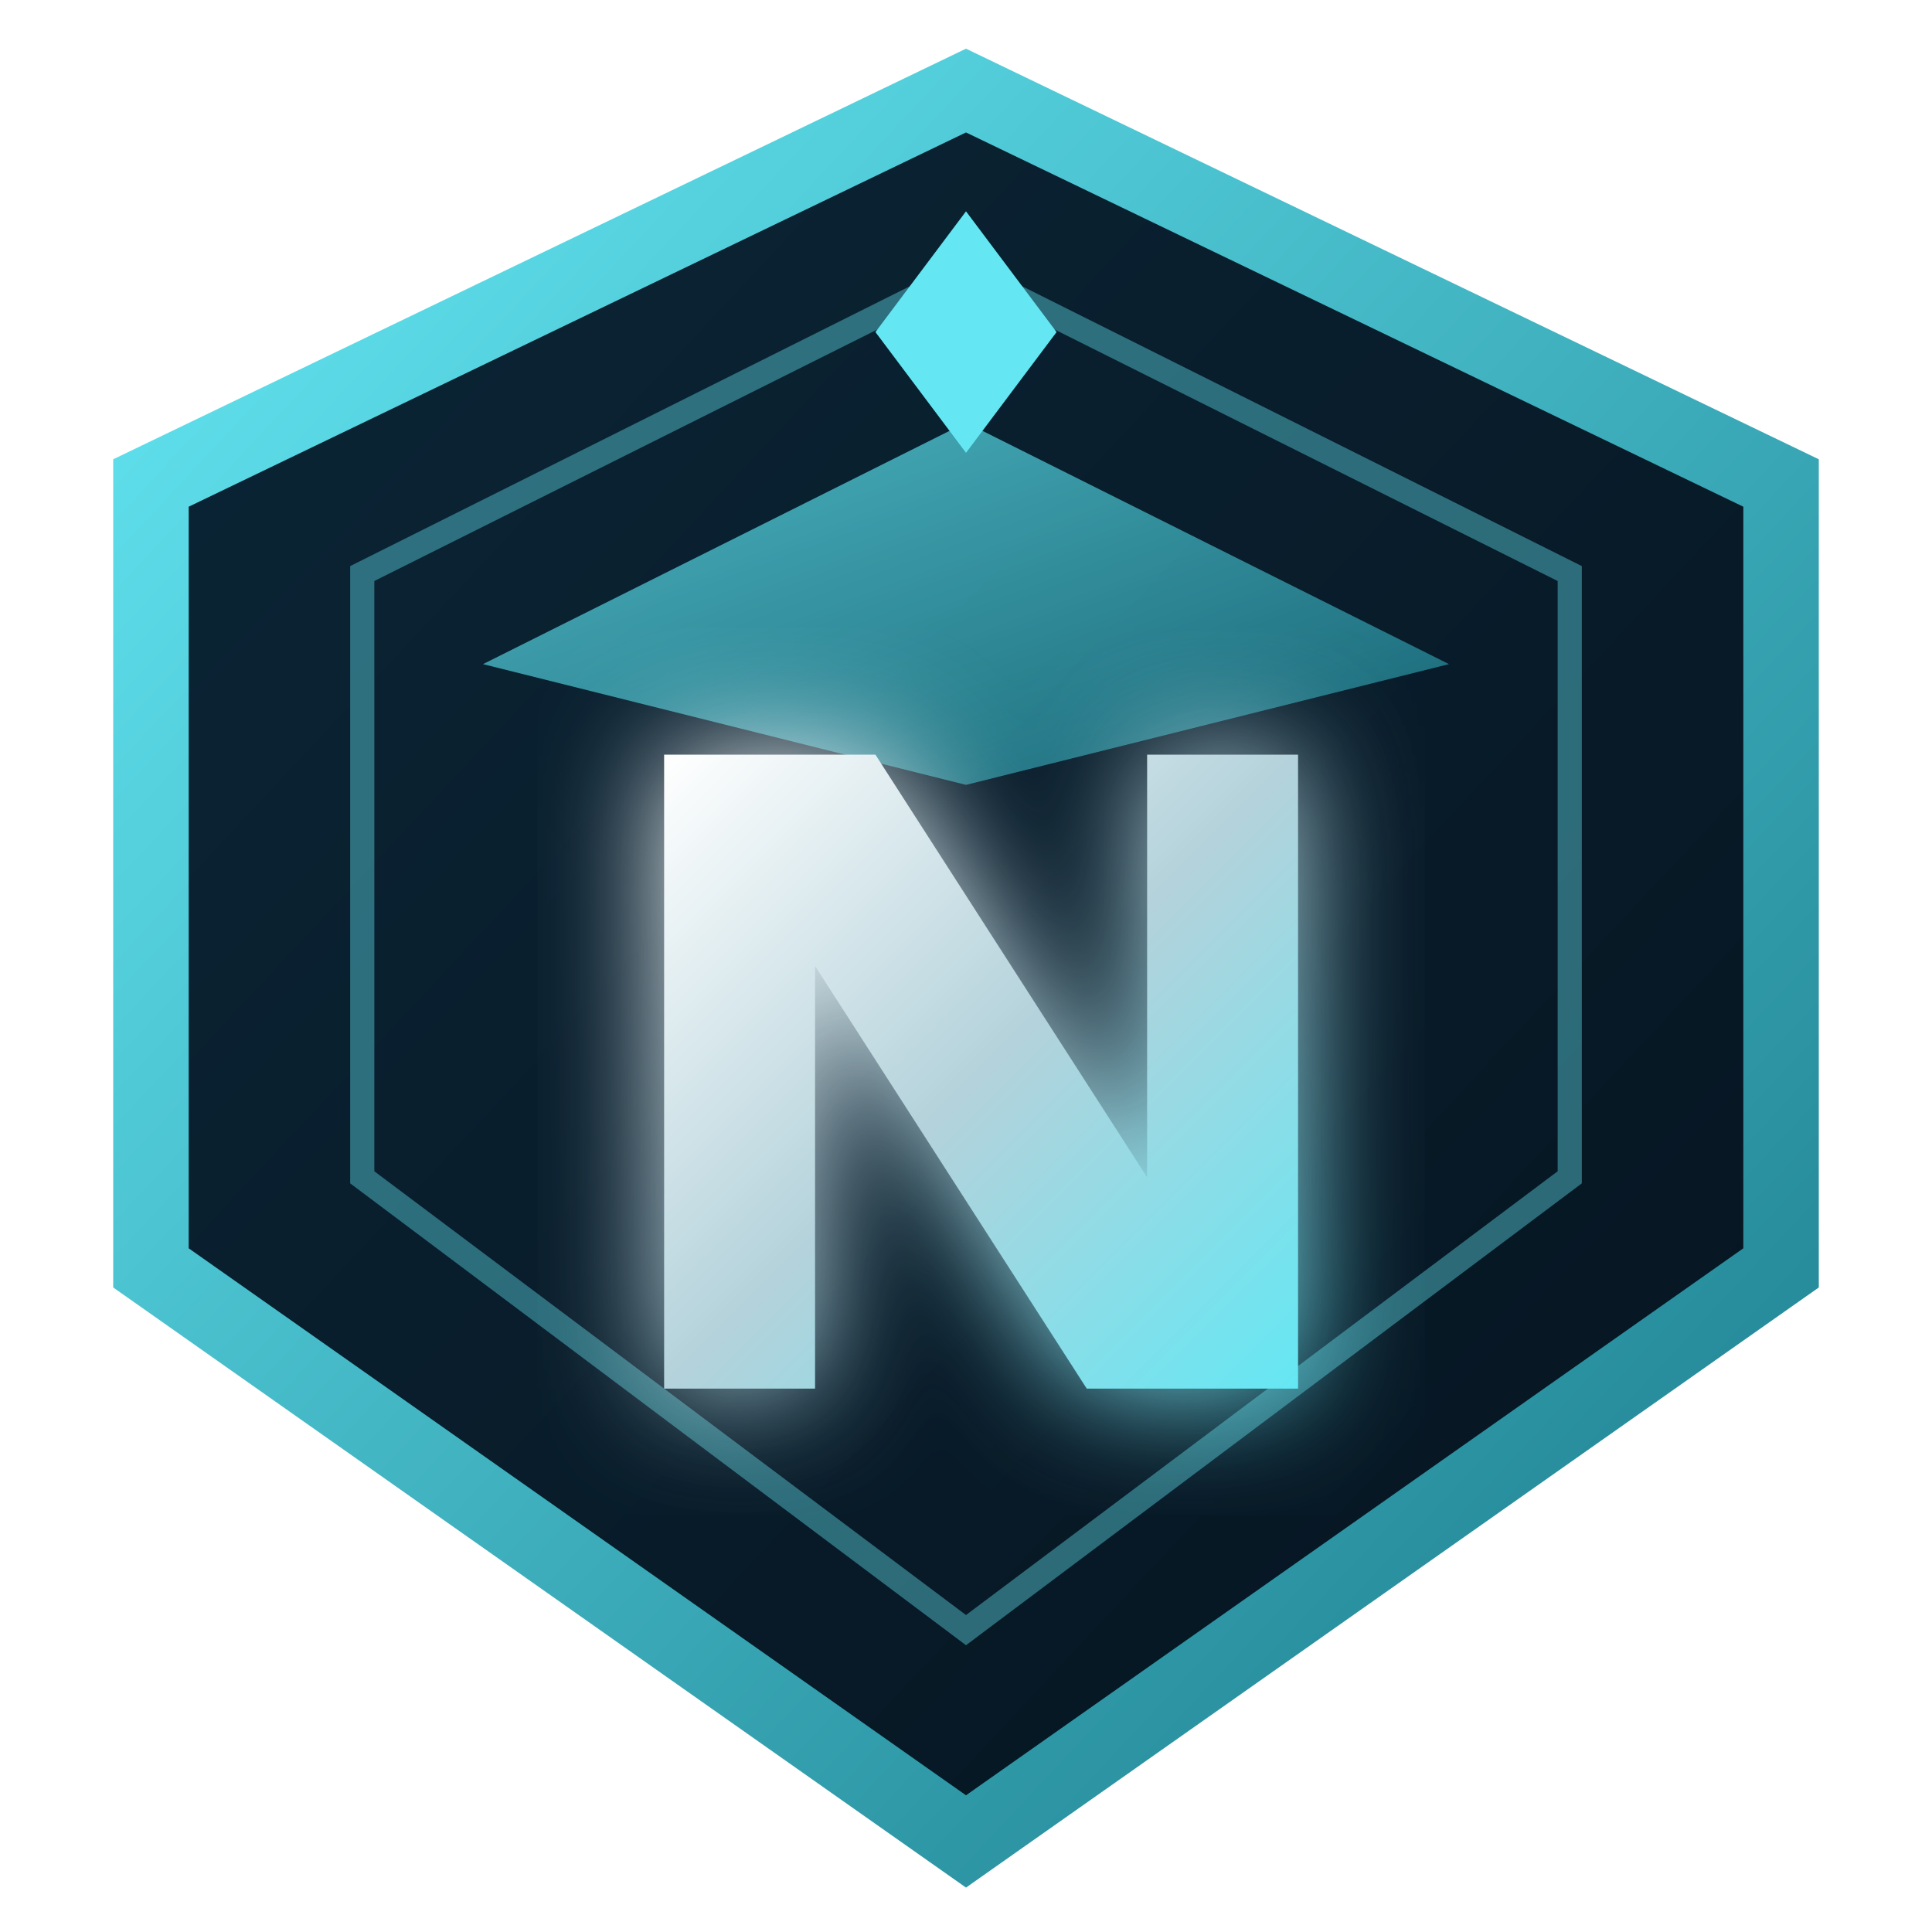
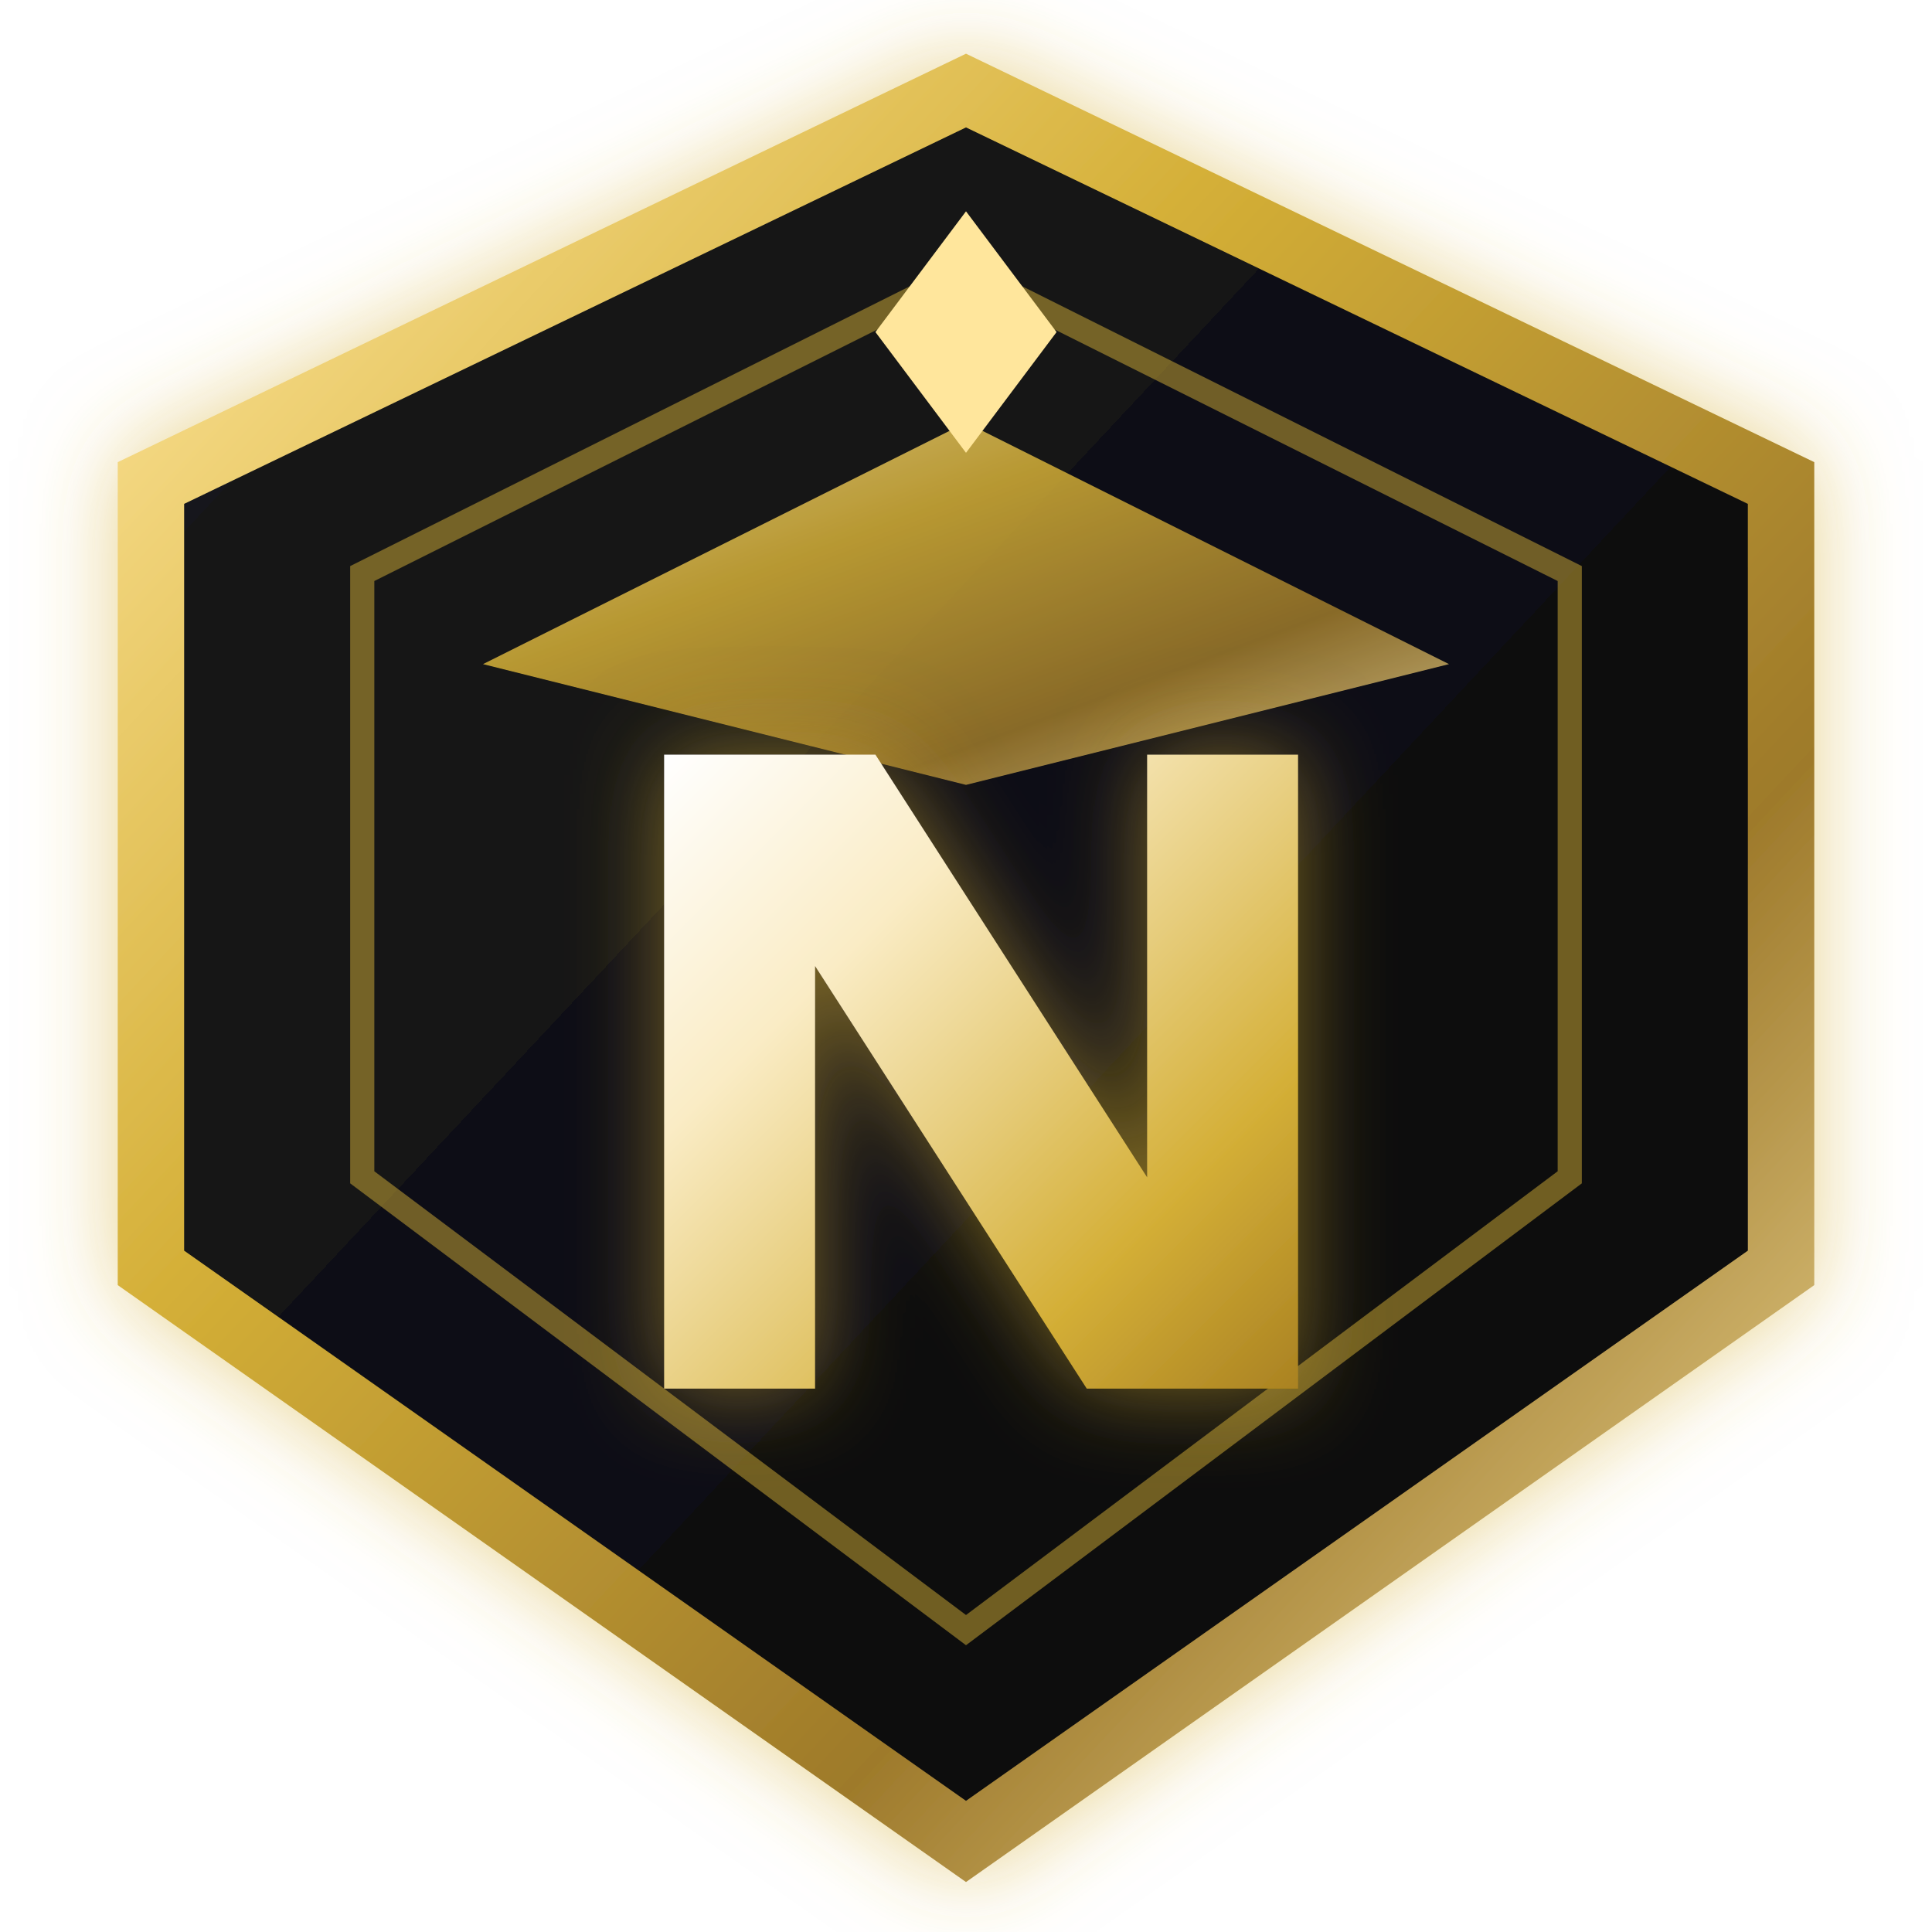
<svg xmlns="http://www.w3.org/2000/svg" viewBox="0 0 64 64" width="64" height="64">
  <defs>
    <linearGradient id="shieldGrad" x1="0%" y1="0%" x2="100%" y2="100%">
-       <stop offset="0%" stop-color="#0b2637" />
-       <stop offset="100%" stop-color="#06131f" />
+       <stop offset="0%" stop-color="#18181c" />
+       <stop offset="60%" stop-color="#0e0e11" />
+       <stop offset="100%" stop-color="#060608" />
    </linearGradient>
-     <linearGradient id="cyanGlow" x1="0%" y1="0%" x2="100%" y2="100%">
-       <stop offset="0%" stop-color="#64e7f3" />
-       <stop offset="100%" stop-color="#1c7c8c" />
+     <linearGradient id="goldGlow" x1="0%" y1="0%" x2="100%" y2="100%">
+       <stop offset="0%" stop-color="#ffe69c" />
+       <stop offset="35%" stop-color="#d4af37" />
+       <stop offset="70%" stop-color="#9e7a2b" />
+       <stop offset="100%" stop-color="#f5e09f" />
    </linearGradient>
-     <linearGradient id="silverGlow" x1="0%" y1="0%" x2="100%" y2="100%">
+     <linearGradient id="crestGold" x1="0%" y1="0%" x2="100%" y2="100%">
      <stop offset="0%" stop-color="#ffffff" />
-       <stop offset="50%" stop-color="#b4d2db" />
-       <stop offset="100%" stop-color="#64e7f3" />
+       <stop offset="30%" stop-color="#faecc5" />
+       <stop offset="75%" stop-color="#d4af37" />
+       <stop offset="100%" stop-color="#aa8222" />
    </linearGradient>
-     <filter id="glow" x="-20%" y="-20%" width="140%" height="140%">
-       <feGaussianBlur stdDeviation="2" result="blur" />
-       <feComposite in="SourceGraphic" in2="blur" operator="over" />
+     <filter id="goldShine" x="-30%" y="-30%" width="160%" height="160%">
+       <feDropShadow dx="0" dy="0" stdDeviation="1.5" flood-color="#d4af37" flood-opacity="0.55" />
    </filter>
  </defs>
-   <polygon points="32,3 59,16 59,42 32,61 5,42 5,16" fill="url(#shieldGrad)" stroke="url(#cyanGlow)" stroke-width="2.5" />
-   <polygon points="32,9 52,19 52,39 32,54 12,39 12,19" fill="none" stroke="#64e7f3" stroke-width="0.8" opacity="0.4" />
-   <path d="M16 22 L32 14 L48 22 L32 26 Z" fill="url(#cyanGlow)" opacity="0.75" />
-   <path d="M22 46 L22 25 L29 25 L38 39 L38 25 L43 25 L43 46 L36 46 L27 32 L27 46 Z" fill="url(#silverGlow)" filter="url(#glow)" />
-   <polygon points="32,7 35,11 32,15 29,11" fill="#64e7f3" />
+   <polygon points="32,3 59,16 59,42 32,61 5,42 5,16" fill="url(#shieldGrad)" stroke="url(#goldGlow)" stroke-width="2.2" filter="url(#goldShine)" />
+   <polygon points="32,9 52,19 52,39 32,54 12,39 12,19" fill="none" stroke="#d4af37" stroke-width="0.8" opacity="0.5" />
+   <path d="M16 22 L32 14 L48 22 L32 26 Z" fill="url(#goldGlow)" opacity="0.85" />
+   <path d="M22 46 L22 25 L29 25 L38 39 L38 25 L43 25 L43 46 L36 46 L27 32 L27 46 Z" fill="url(#crestGold)" filter="url(#goldShine)" />
+   <polygon points="32,7 35,11 32,15 29,11" fill="#ffe69c" />
</svg>
